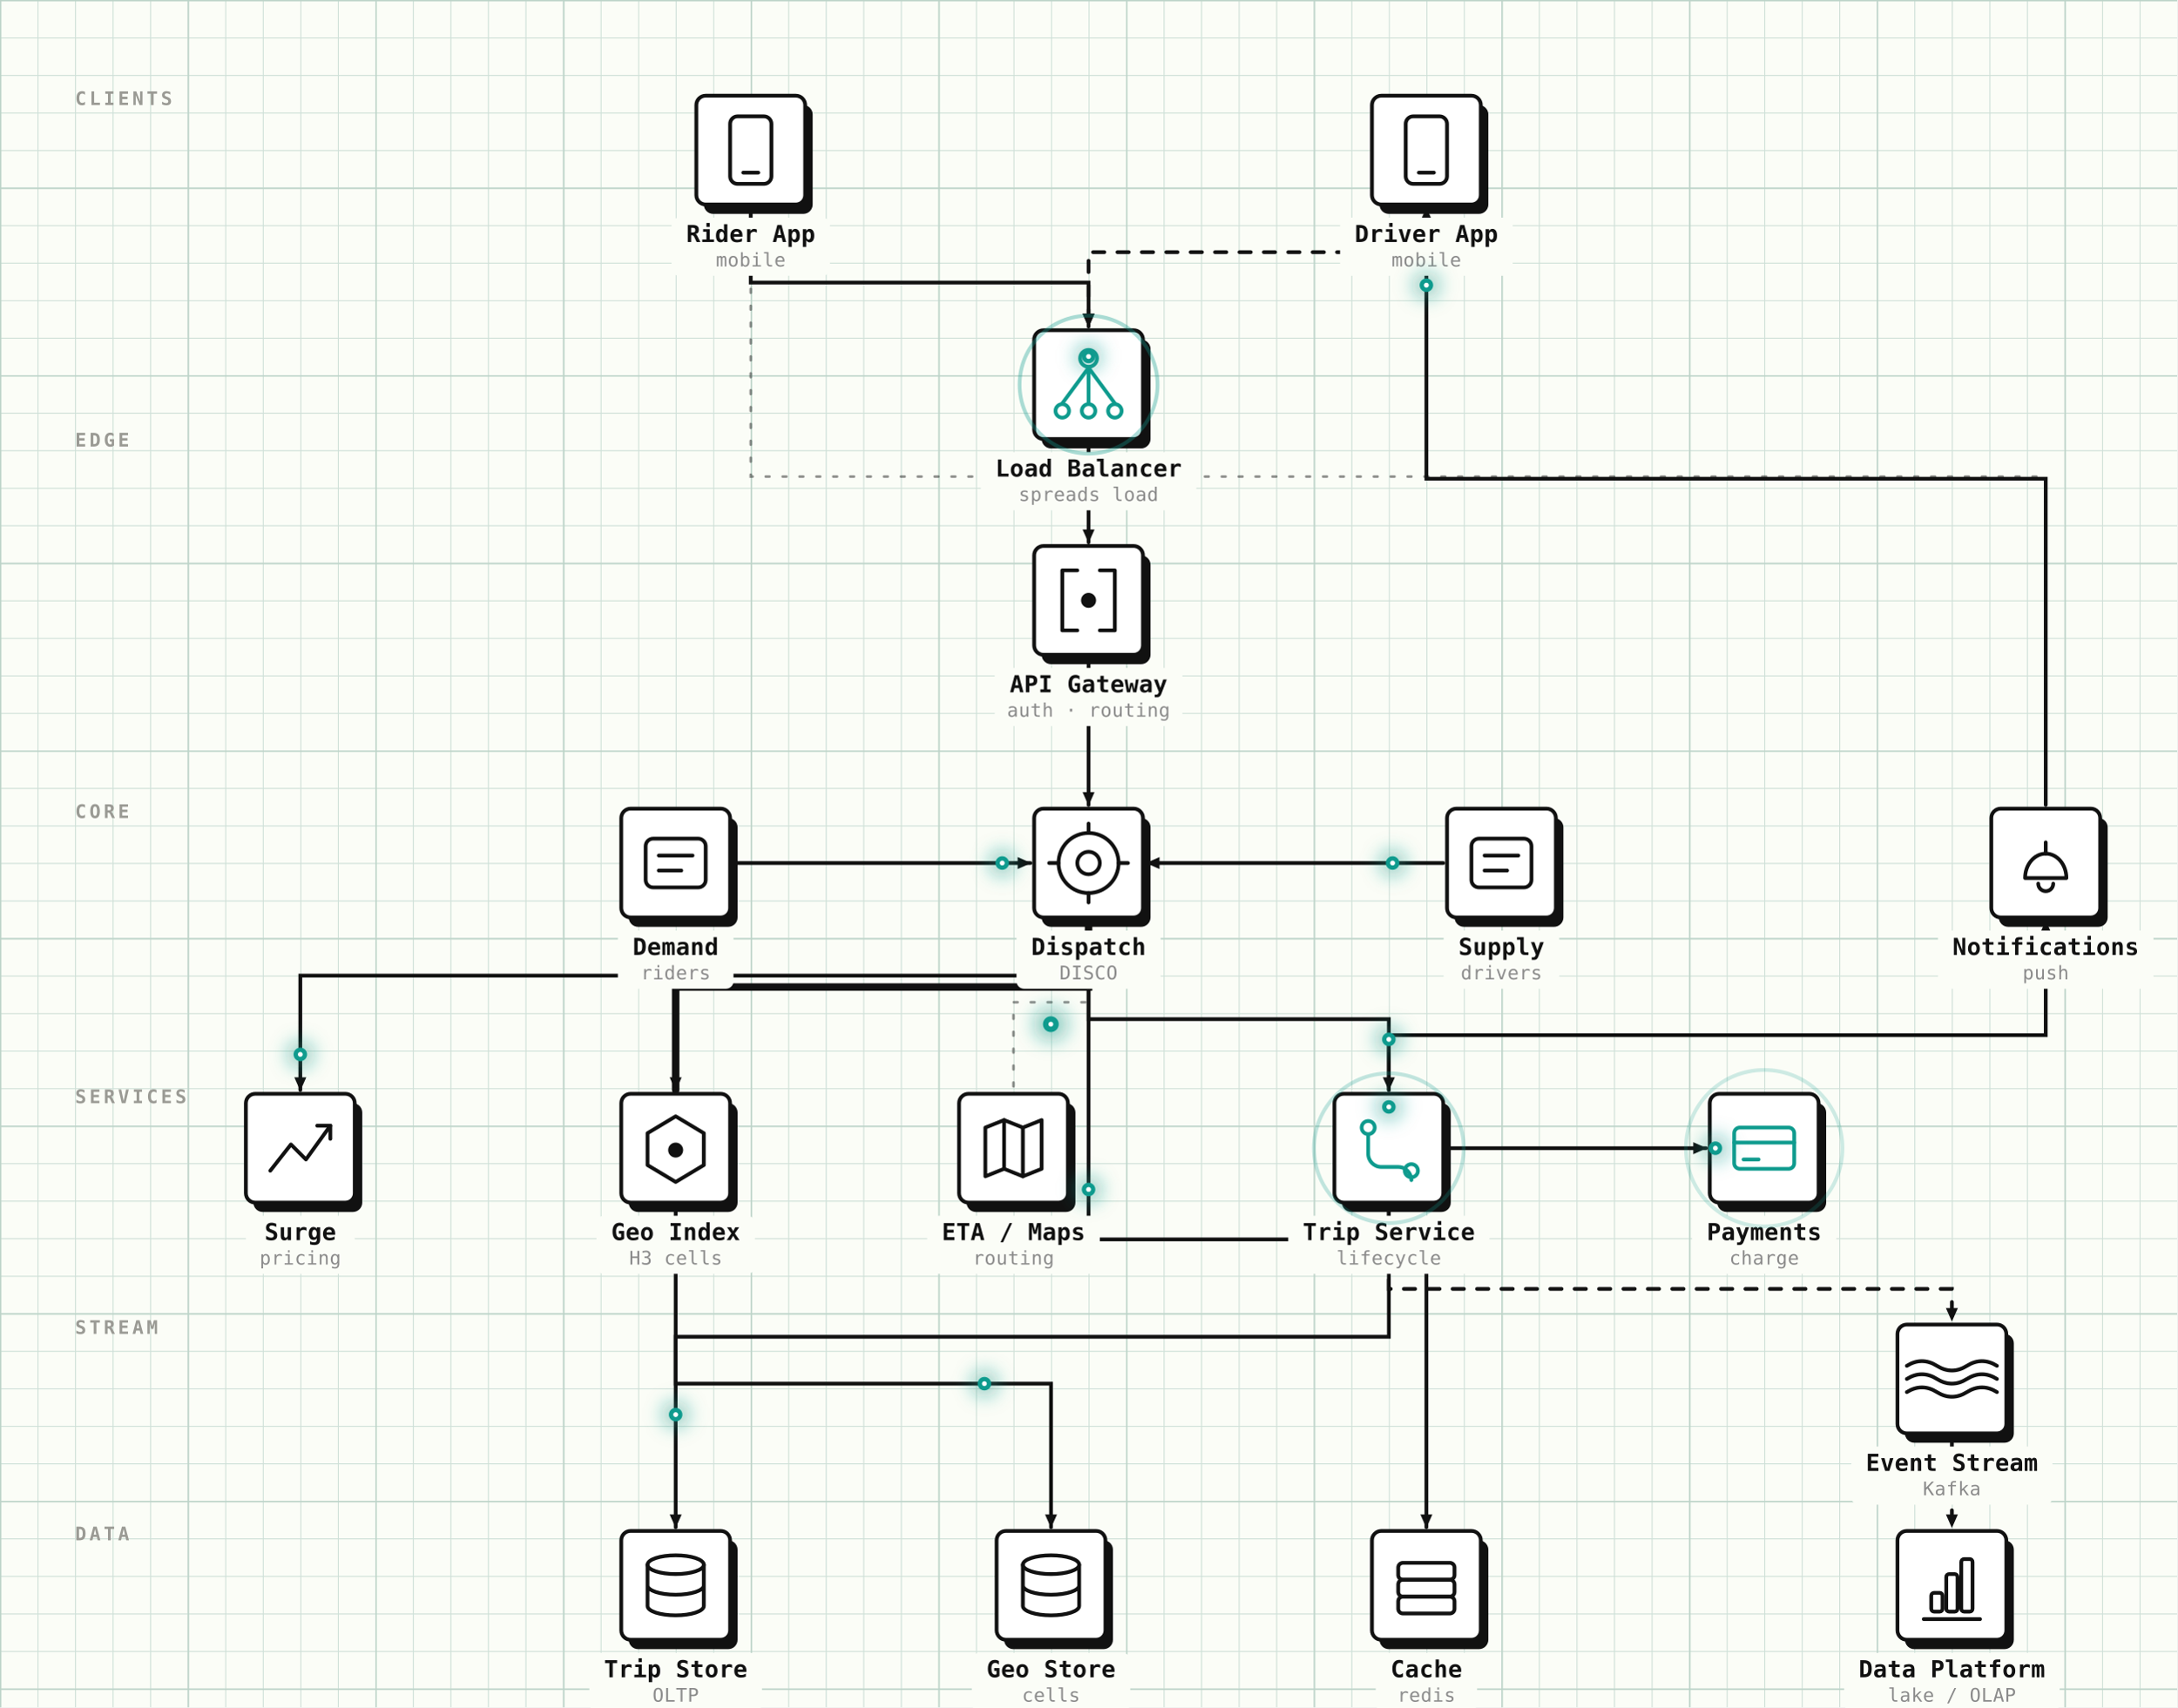
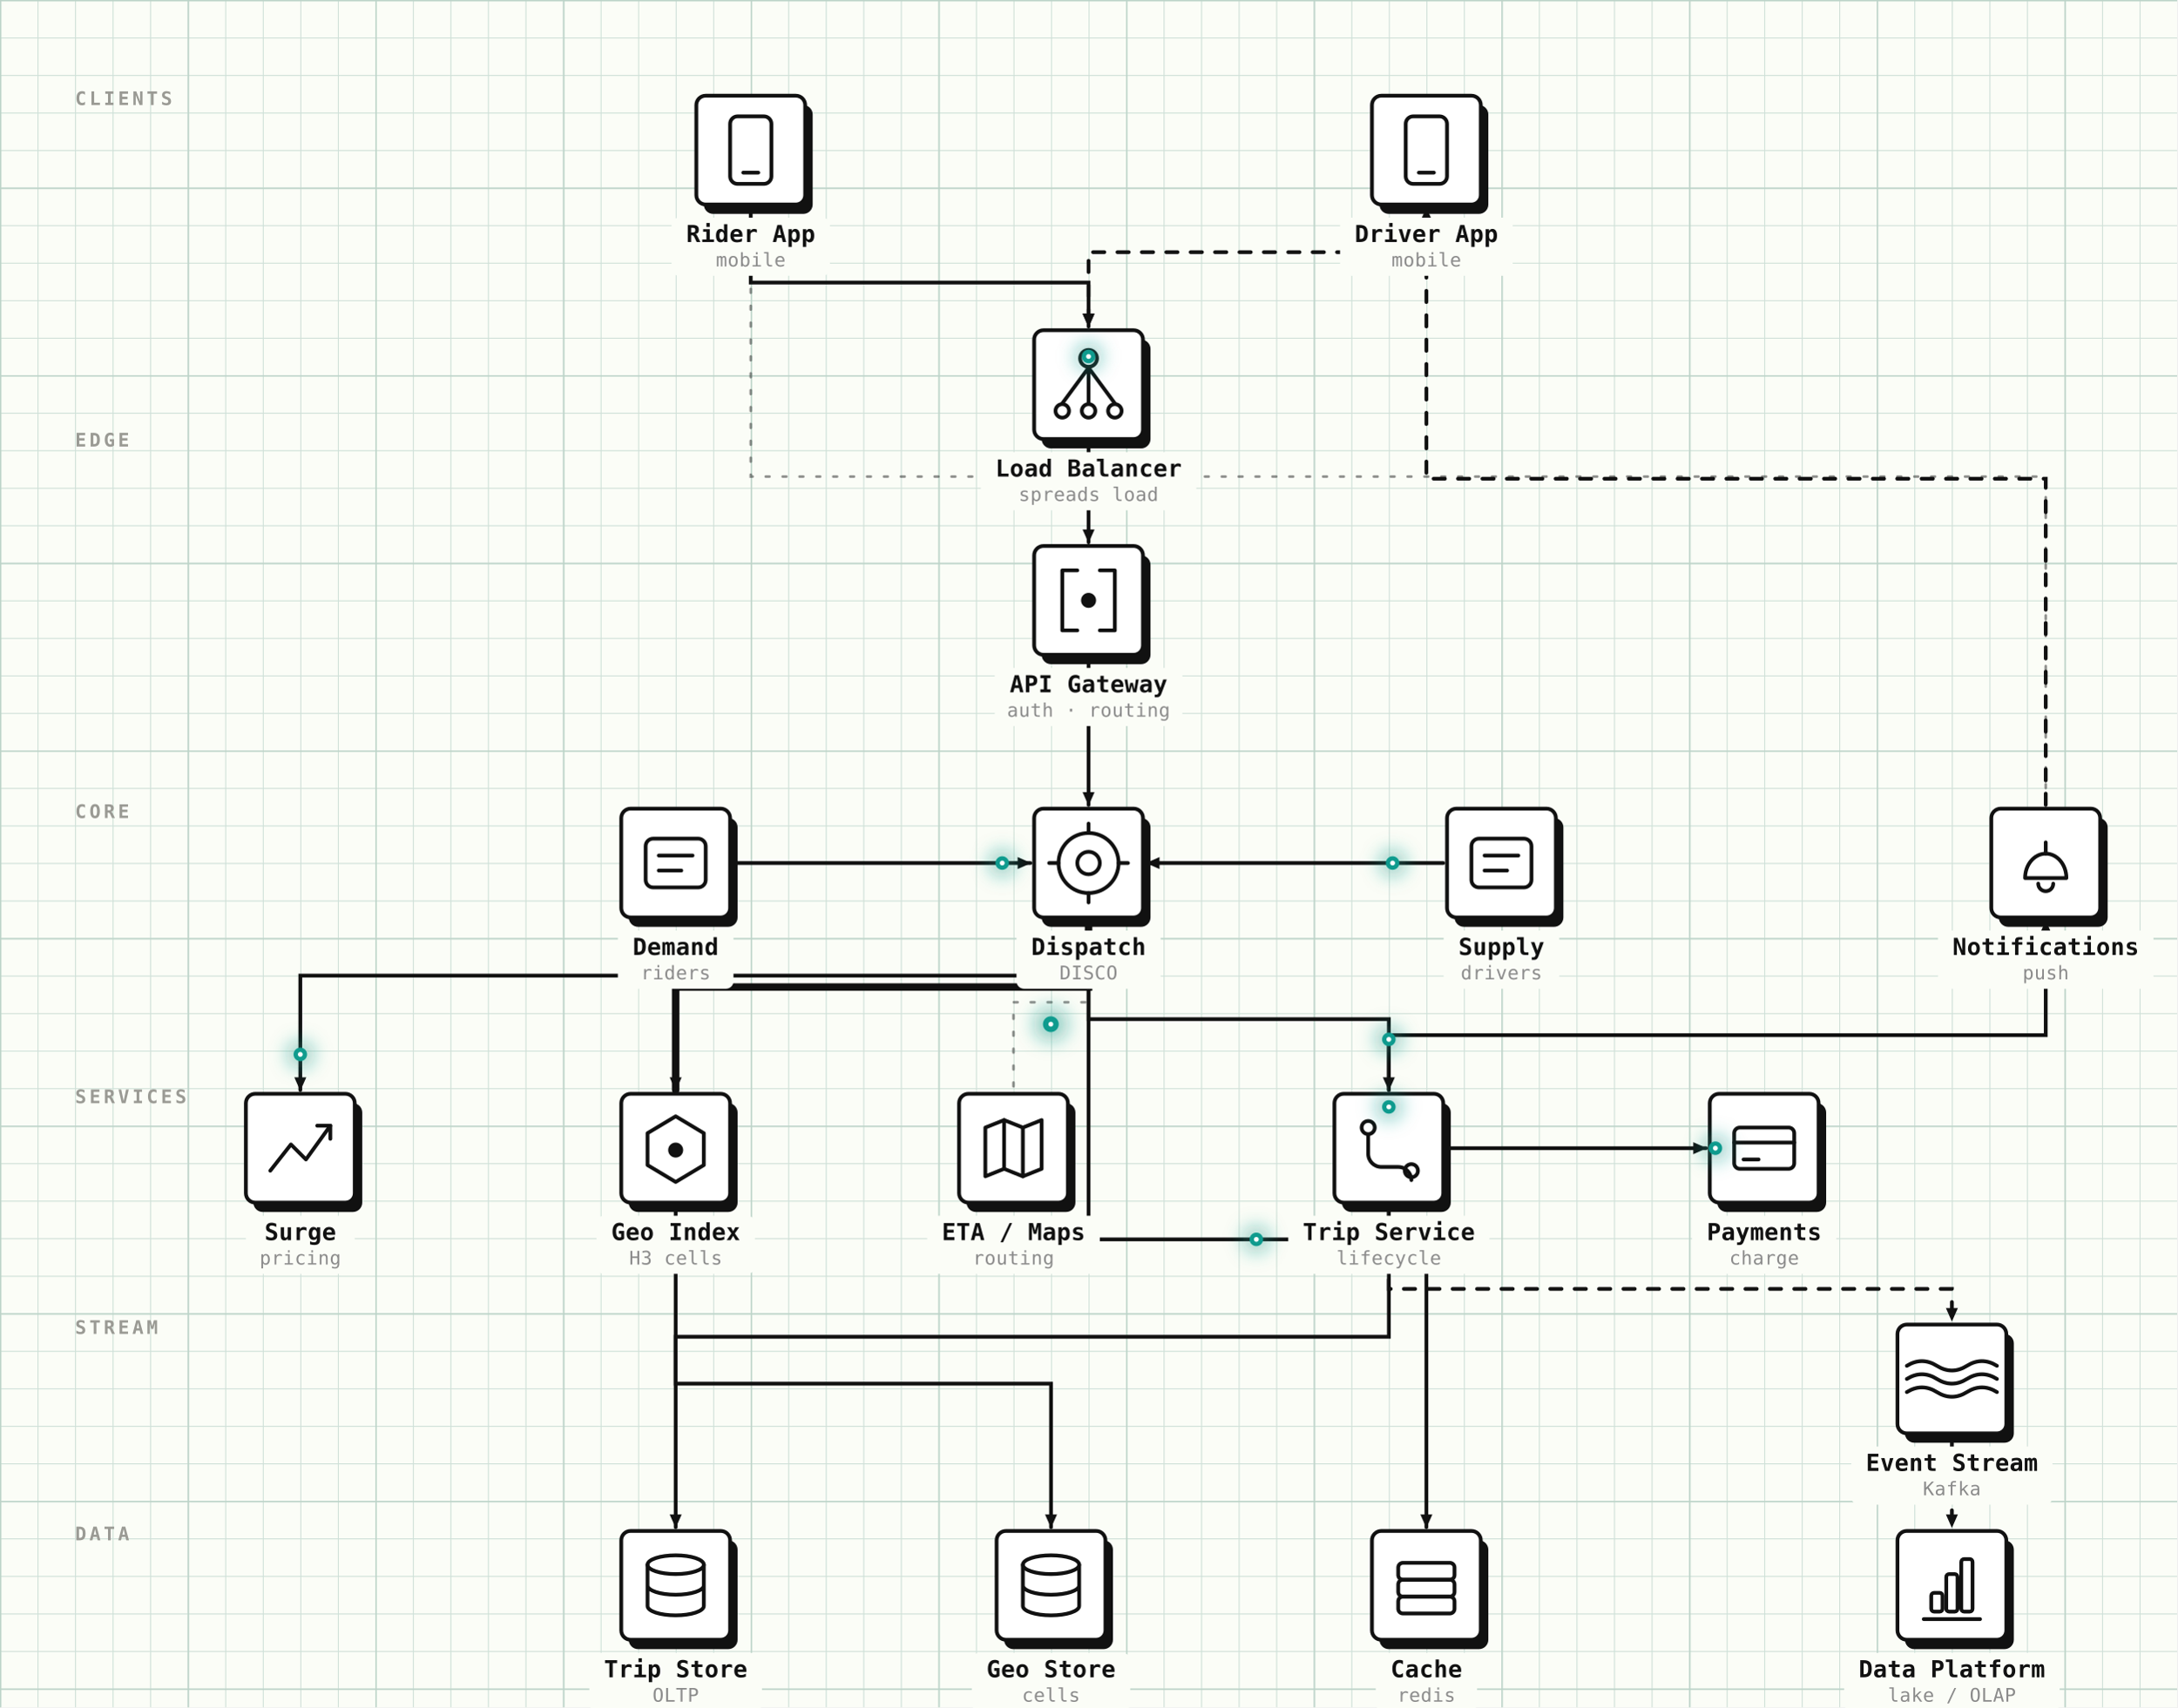
<svg xmlns="http://www.w3.org/2000/svg" viewBox="0 0 1160 910" class="df-svg" role="img" aria-label="Anatomy of a dispatch. Components: Rider App, Driver App, Load Balancer, API Gateway, Demand, Dispatch, Supply, Surge, Geo Index, ETA / Maps, Trip Service, Payments, Notifications, Event Stream, Trip Store, Geo Store, Cache, Data Platform.">
  <style>.df-wrap{font-family:ui-sans-serif,system-ui,-apple-system,'Segoe UI',Roboto,sans-serif;color:#111}
.df-badge{font-family:ui-monospace,Menlo,monospace;font-size:11px;letter-spacing:.2em;text-transform:uppercase;color:#111;background:#ffd23f;display:inline-block;padding:4px 9px;border:2px solid #111;border-radius:4px;box-shadow:2px 2px 0 #111}
.df-title{font-size:clamp(22px,3.3vw,33px);letter-spacing:-.02em;margin:12px 0 6px;font-weight:800}
.df-sub{color:#444;font-size:14.5px;max-width:82ch;margin:0 0 14px;line-height:1.5}
.df-legend{display:inline-flex;flex-wrap:wrap;gap:0;align-items:stretch;background:#fff;border:2px solid #111;border-radius:8px;box-shadow:3px 3px 0 #111;overflow:hidden;font-family:ui-monospace,Menlo,monospace}
.df-legend .k{display:flex;align-items:center;gap:9px;padding:11px 15px;border-right:2px solid #111;font-size:12.5px;font-weight:700;white-space:nowrap}
.df-legend .k:last-child{border-right:0}
.df-legend .g{font-weight:400;color:#777;font-size:11px}
.df-legend .lbl{font-size:10px;letter-spacing:.16em;text-transform:uppercase;padding:11px 12px;background:#111;color:#fff;display:flex;align-items:center}
.df-svg{display:block;width:100%;height:auto;margin-top:14px}
.df-gl{fill:none;stroke:currentColor;stroke-linecap:round;stroke-linejoin:round}
.df-gl.df-f{fill:currentColor}
.df-nm{font-family:ui-monospace,Menlo,monospace;font-size:12.5px;font-weight:700;letter-spacing:.01em;fill:#111}
.df-ns{font-family:ui-monospace,Menlo,monospace;font-size:10px;letter-spacing:.02em;fill:#8a8a8a}
.df-tl{font-family:ui-monospace,Menlo,monospace;font-size:10px;font-weight:700;letter-spacing:.16em;fill:#9a9a94}</style>
  <defs>
    <filter id="df-glow" x="-200%" y="-200%" width="500%" height="500%">
      <feGaussianBlur stdDeviation="5" />
    </filter>
    <marker id="df-arrow" viewBox="0 0 10 10" refX="8.5" refY="5" markerWidth="8" markerHeight="8" orient="auto" markerUnits="userSpaceOnUse">
      <path d="M0 1 L9 5 L0 9 Z" fill="#111" />
    </marker>
    <pattern id="df-gp" width="20" height="20" patternUnits="userSpaceOnUse">
      <path d="M20 0 H0 V20" fill="none" stroke="#cfe0d8" stroke-width="1" />
    </pattern>
    <pattern id="df-gp2" width="100" height="100" patternUnits="userSpaceOnUse">
      <path d="M100 0 H0 V100" fill="none" stroke="#bcd3c8" stroke-width="1.4" />
    </pattern>
  </defs>
  <rect x="0" y="0" width="1160" height="910" fill="#fbfdf7" />
  <rect x="0" y="0" width="1160" height="910" fill="url(#df-gp)" />
  <rect x="0" y="0" width="1160" height="910" fill="url(#df-gp2)" />
  <text x="40" y="56" class="df-tl" text-anchor="start">CLIENTS</text>
  <text x="40" y="238" class="df-tl" text-anchor="start">EDGE</text>
  <text x="40" y="436" class="df-tl" text-anchor="start">CORE</text>
  <text x="40" y="588" class="df-tl" text-anchor="start">SERVICES</text>
  <text x="40" y="711" class="df-tl" text-anchor="start">STREAM</text>
  <text x="40" y="821" class="df-tl" text-anchor="start">DATA</text>
  <path d="M400 111 L 400 150.6 L 580 150.6 L 580 174" fill="none" stroke="#111" stroke-width="2" stroke-opacity="1" stroke-dasharray="none" stroke-linecap="round" marker-end="url(#df-arrow)" />
  <path d="M580 236 L 580 289" fill="none" stroke="#111" stroke-width="2" stroke-opacity="1" stroke-dasharray="none" stroke-linecap="round" marker-end="url(#df-arrow)" />
  <path d="M580 351 L 580 429" fill="none" stroke="#111" stroke-width="2" stroke-opacity="1" stroke-dasharray="none" stroke-linecap="round" marker-end="url(#df-arrow)" />
  <path d="M391 460 L 549 460" fill="none" stroke="#111" stroke-width="2" stroke-opacity="1" stroke-dasharray="none" stroke-linecap="round" marker-end="url(#df-arrow)" />
  <path d="M769 460 L 611 460" fill="none" stroke="#111" stroke-width="2" stroke-opacity="1" stroke-dasharray="none" stroke-linecap="round" marker-end="url(#df-arrow)" />
  <path d="M580 491 L 580 526.1 L 360 526.1 L 360 581" fill="none" stroke="#111" stroke-width="4" stroke-opacity="1" stroke-dasharray="none" stroke-linecap="round" marker-end="url(#df-arrow)" />
  <path d="M580 491 L 580 520 L 160 520 L 160 581" fill="none" stroke="#111" stroke-width="2" stroke-opacity="1" stroke-dasharray="none" stroke-linecap="round" marker-end="url(#df-arrow)" />
  <path d="M580 491 L 580 543.2 L 740 543.2 L 740 581" fill="none" stroke="#111" stroke-width="2" stroke-opacity="1" stroke-dasharray="none" stroke-linecap="round" marker-end="url(#df-arrow)" />
  <path d="M771 612 L 909 612" fill="none" stroke="#111" stroke-width="2" stroke-opacity="1" stroke-dasharray="none" stroke-linecap="round" marker-end="url(#df-arrow)" />
  <path d="M740 581 L 740 551.75 L 1090 551.75 L 1090 491" fill="none" stroke="#111" stroke-width="2" stroke-opacity="1" stroke-dasharray="none" stroke-linecap="round" marker-end="url(#df-arrow)" />
-   <path d="M1090 429 L 1090 255.15 L 760 255.15 L 760 111" fill="none" stroke="#111" stroke-width="2" stroke-opacity="1" stroke-dasharray="none" stroke-linecap="round" marker-end="url(#df-arrow)" />
  <path d="M740 643 L 740 712.5 L 360 712.5 L 360 814" fill="none" stroke="#111" stroke-width="2" stroke-opacity="1" stroke-dasharray="none" stroke-linecap="round" marker-end="url(#df-arrow)" />
  <path d="M360 643 L 360 737.5 L 560 737.5 L 560 814" fill="none" stroke="#111" stroke-width="2" stroke-opacity="1" stroke-dasharray="none" stroke-linecap="round" marker-end="url(#df-arrow)" />
  <path d="M580 491 L 580 660.6 L 760 660.6 L 760 814" fill="none" stroke="#111" stroke-width="2" stroke-opacity="1" stroke-dasharray="none" stroke-linecap="round" marker-end="url(#df-arrow)" />
  <path d="M760 111 L 760 134.4 L 580 134.4 L 580 174" fill="none" stroke="#111" stroke-width="2" stroke-opacity="1" stroke-dasharray="6 7" stroke-linecap="round" marker-end="url(#df-arrow)" />
+   <path d="M1090 429 L 1090 255.15 L 760 255.15 L 760 111" fill="none" stroke="#111" stroke-width="2" stroke-opacity="1" stroke-dasharray="6 7" stroke-linecap="round" marker-end="url(#df-arrow)" />
  <path d="M740 643 L 740 687 L 1040 687 L 1040 704" fill="none" stroke="#111" stroke-width="2" stroke-opacity="1" stroke-dasharray="6 7" stroke-linecap="round" marker-end="url(#df-arrow)" />
  <path d="M1040 766 L 1040 814" fill="none" stroke="#111" stroke-width="2" stroke-opacity="1" stroke-dasharray="6 7" stroke-linecap="round" marker-end="url(#df-arrow)" />
  <path d="M580 491 L 580 534.2 L 540 534.2 L 540 581" fill="none" stroke="#111" stroke-width="1.4" stroke-opacity="0.45" stroke-dasharray="2 7" stroke-linecap="round" />
  <path d="M1090 429 L 1090 254 L 400 254 L 400 111" fill="none" stroke="#111" stroke-width="1.4" stroke-opacity="0.45" stroke-dasharray="2 7" stroke-linecap="round" />
  <g transform="translate(400,80)">
    <rect x="-25" y="-24" width="58" height="58" rx="5" fill="#111" />
    <rect x="-29" y="-29" width="58" height="58" rx="5" fill="#fff" stroke="#111" stroke-width="2" />
    <g stroke-width="2" style="color:#111">
      <rect x="-11" y="-18" width="22" height="36" rx="4" class="df-gl" />
      <path d="M-4 12 h8" class="df-gl" />
    </g>
  </g>
  <rect x="357.8" y="116" width="84.4" height="31" rx="4" fill="#fbfdf7" />
  <text x="400" y="129" class="df-nm" text-anchor="middle">Rider App</text>
  <text x="400" y="142" class="df-ns" text-anchor="middle">mobile</text>
  <g transform="translate(760,80)">
    <rect x="-25" y="-24" width="58" height="58" rx="5" fill="#111" />
    <rect x="-29" y="-29" width="58" height="58" rx="5" fill="#fff" stroke="#111" stroke-width="2" />
    <g stroke-width="2" style="color:#111">
      <rect x="-11" y="-18" width="22" height="36" rx="4" class="df-gl" />
      <path d="M-4 12 h8" class="df-gl" />
    </g>
  </g>
  <rect x="714" y="116" width="92" height="31" rx="4" fill="#fbfdf7" />
  <text x="760" y="129" class="df-nm" text-anchor="middle">Driver App</text>
  <text x="760" y="142" class="df-ns" text-anchor="middle">mobile</text>
  <g transform="translate(580,205)">
    <rect x="-25" y="-24" width="58" height="58" rx="5" fill="#111" />
    <rect x="-29" y="-29" width="58" height="58" rx="5" fill="#fff" stroke="#111" stroke-width="2" />
-     <g stroke-width="2" style="color: rgb(15, 155, 142);">
+     <g stroke-width="2" style="color:#111">
      <circle cx="0" cy="-14" r="4.5" class="df-gl" />
      <path d="M0 -9 L-14 10 M0 -9 L0 10 M0 -9 L14 10" class="df-gl" />
      <circle cx="-14" cy="14" r="3.6" class="df-gl" />
      <circle cx="0" cy="14" r="3.6" class="df-gl" />
      <circle cx="14" cy="14" r="3.6" class="df-gl" />
    </g>
  </g>
  <rect x="522.6" y="241" width="114.8" height="31" rx="4" fill="#fbfdf7" />
  <text x="580" y="254" class="df-nm" text-anchor="middle">Load Balancer</text>
  <text x="580" y="267" class="df-ns" text-anchor="middle">spreads load</text>
  <g transform="translate(580,320)">
    <rect x="-25" y="-24" width="58" height="58" rx="5" fill="#111" />
    <rect x="-29" y="-29" width="58" height="58" rx="5" fill="#fff" stroke="#111" stroke-width="2" />
    <g stroke-width="2" style="color:#111">
      <path d="M-6 -16 h-8 v32 h8 M6 -16 h8 v32 h-8" class="df-gl" />
      <circle cx="0" cy="0" r="3" class="df-gl df-f" />
    </g>
  </g>
  <rect x="530" y="356" width="100" height="31" rx="4" fill="#fbfdf7" />
  <text x="580" y="369" class="df-nm" text-anchor="middle">API Gateway</text>
  <text x="580" y="382" class="df-ns" text-anchor="middle">auth · routing</text>
  <g transform="translate(360,460)">
    <rect x="-25" y="-24" width="58" height="58" rx="5" fill="#111" />
    <rect x="-29" y="-29" width="58" height="58" rx="5" fill="#fff" stroke="#111" stroke-width="2" />
    <g stroke-width="2" style="color:#111">
      <rect x="-16" y="-13" width="32" height="26" rx="4" class="df-gl" />
      <path d="M-9 -4 h18 M-9 4 h12" class="df-gl" />
    </g>
  </g>
  <rect x="329.2" y="496" width="61.6" height="31" rx="4" fill="#fbfdf7" />
  <text x="360" y="509" class="df-nm" text-anchor="middle">Demand</text>
  <text x="360" y="522" class="df-ns" text-anchor="middle">riders</text>
  <g transform="translate(580,460)">
    <rect x="-25" y="-24" width="58" height="58" rx="5" fill="#111" />
    <rect x="-29" y="-29" width="58" height="58" rx="5" fill="#fff" stroke="#111" stroke-width="2" />
    <g stroke-width="2" style="color:#111">
      <circle cx="0" cy="0" r="16" class="df-gl" />
      <circle cx="0" cy="0" r="6" class="df-gl" />
      <path d="M0 -16 v-5 M0 16 v5 M-16 0 h-5 M16 0 h5" class="df-gl" />
    </g>
  </g>
  <rect x="541.6" y="496" width="76.8" height="31" rx="4" fill="#fbfdf7" />
  <text x="580" y="509" class="df-nm" text-anchor="middle">Dispatch</text>
  <text x="580" y="522" class="df-ns" text-anchor="middle">DISCO</text>
  <g transform="translate(800,460)">
    <rect x="-25" y="-24" width="58" height="58" rx="5" fill="#111" />
    <rect x="-29" y="-29" width="58" height="58" rx="5" fill="#fff" stroke="#111" stroke-width="2" />
    <g stroke-width="2" style="color:#111">
      <rect x="-16" y="-13" width="32" height="26" rx="4" class="df-gl" />
      <path d="M-9 -4 h18 M-9 4 h12" class="df-gl" />
    </g>
  </g>
  <rect x="769.2" y="496" width="61.6" height="31" rx="4" fill="#fbfdf7" />
  <text x="800" y="509" class="df-nm" text-anchor="middle">Supply</text>
  <text x="800" y="522" class="df-ns" text-anchor="middle">drivers</text>
  <g transform="translate(160,612)">
    <rect x="-25" y="-24" width="58" height="58" rx="5" fill="#111" />
    <rect x="-29" y="-29" width="58" height="58" rx="5" fill="#fff" stroke="#111" stroke-width="2" />
    <g stroke-width="2" style="color:#111">
      <path d="M-16 12 L-5 -2 L3 6 L16 -12" class="df-gl" />
      <path d="M9 -12 h7 v7" class="df-gl" />
    </g>
  </g>
  <rect x="131" y="648" width="58" height="31" rx="4" fill="#fbfdf7" />
  <text x="160" y="661" class="df-nm" text-anchor="middle">Surge</text>
  <text x="160" y="674" class="df-ns" text-anchor="middle">pricing</text>
  <g transform="translate(360,612)">
    <rect x="-25" y="-24" width="58" height="58" rx="5" fill="#111" />
    <rect x="-29" y="-29" width="58" height="58" rx="5" fill="#fff" stroke="#111" stroke-width="2" />
    <g stroke-width="2" style="color:#111">
      <path d="M0 -17 L15 -8 L15 9 L0 18 L-15 9 L-15 -8 Z" class="df-gl" />
      <circle cx="0" cy="1" r="3" class="df-gl df-f" />
    </g>
  </g>
  <rect x="317.8" y="648" width="84.4" height="31" rx="4" fill="#fbfdf7" />
  <text x="360" y="661" class="df-nm" text-anchor="middle">Geo Index</text>
  <text x="360" y="674" class="df-ns" text-anchor="middle">H3 cells</text>
  <g transform="translate(540,612)">
    <rect x="-25" y="-24" width="58" height="58" rx="5" fill="#111" />
    <rect x="-29" y="-29" width="58" height="58" rx="5" fill="#fff" stroke="#111" stroke-width="2" />
    <g stroke-width="2" style="color:#111">
      <path d="M-15 -11 l10 -4 l10 4 l10 -4 v26 l-10 4 l-10 -4 l-10 4 Z" class="df-gl" />
      <path d="M-5 -15 v26 M5 -11 v26" class="df-gl" />
    </g>
  </g>
  <rect x="494" y="648" width="92" height="31" rx="4" fill="#fbfdf7" />
  <text x="540" y="661" class="df-nm" text-anchor="middle">ETA / Maps</text>
  <text x="540" y="674" class="df-ns" text-anchor="middle">routing</text>
  <g transform="translate(740,612)">
    <rect x="-25" y="-24" width="58" height="58" rx="5" fill="#111" />
    <rect x="-29" y="-29" width="58" height="58" rx="5" fill="#fff" stroke="#111" stroke-width="2" />
-     <g stroke-width="2" style="color: rgb(15, 155, 142);">
+     <g stroke-width="2" style="color:#111">
      <circle cx="-11" cy="-11" r="3.5" class="df-gl" />
      <circle cx="12" cy="12" r="3.5" class="df-gl" />
      <path d="M-11 -7 v10 a7 7 0 0 0 7 7 h9 a7 7 0 0 1 7 7" class="df-gl" />
    </g>
  </g>
  <rect x="686.4" y="648" width="107.2" height="31" rx="4" fill="#fbfdf7" />
  <text x="740" y="661" class="df-nm" text-anchor="middle">Trip Service</text>
  <text x="740" y="674" class="df-ns" text-anchor="middle">lifecycle</text>
  <g transform="translate(940,612)">
    <rect x="-25" y="-24" width="58" height="58" rx="5" fill="#111" />
    <rect x="-29" y="-29" width="58" height="58" rx="5" fill="#fff" stroke="#111" stroke-width="2" />
-     <g stroke-width="2" style="color: rgb(15, 155, 142);">
+     <g stroke-width="2" style="color:#111">
      <rect x="-16" y="-11" width="32" height="22" rx="3" class="df-gl" />
      <path d="M-16 -3 h32 M-11 6 h8" class="df-gl" />
    </g>
  </g>
  <rect x="901.6" y="648" width="76.8" height="31" rx="4" fill="#fbfdf7" />
  <text x="940" y="661" class="df-nm" text-anchor="middle">Payments</text>
  <text x="940" y="674" class="df-ns" text-anchor="middle">charge</text>
  <g transform="translate(1090,460)">
    <rect x="-25" y="-24" width="58" height="58" rx="5" fill="#111" />
    <rect x="-29" y="-29" width="58" height="58" rx="5" fill="#fff" stroke="#111" stroke-width="2" />
    <g stroke-width="2" style="color:#111">
      <path d="M-11 8 a11 13 0 0 1 22 0 Z" class="df-gl" />
      <path d="M-4 11 a4 4 0 0 0 8 0 M0 -5 v-6" class="df-gl" />
    </g>
  </g>
  <rect x="1032.6" y="496" width="114.8" height="31" rx="4" fill="#fbfdf7" />
  <text x="1090" y="509" class="df-nm" text-anchor="middle">Notifications</text>
  <text x="1090" y="522" class="df-ns" text-anchor="middle">push</text>
  <g transform="translate(1040,735)">
    <rect x="-25" y="-24" width="58" height="58" rx="5" fill="#111" />
    <rect x="-29" y="-29" width="58" height="58" rx="5" fill="#fff" stroke="#111" stroke-width="2" />
    <g stroke-width="2" style="color:#111">
      <path d="M-24 -7 q 8 -5 16 0 t 16 0 t 16 0" class="df-gl" />
      <path d="M-24 0 q 8 -5 16 0 t 16 0 t 16 0" class="df-gl" />
      <path d="M-24 7 q 8 -5 16 0 t 16 0 t 16 0" class="df-gl" />
    </g>
  </g>
  <rect x="986.4" y="771" width="107.2" height="31" rx="4" fill="#fbfdf7" />
  <text x="1040" y="784" class="df-nm" text-anchor="middle">Event Stream</text>
  <text x="1040" y="797" class="df-ns" text-anchor="middle">Kafka</text>
  <g transform="translate(360,845)">
    <rect x="-25" y="-24" width="58" height="58" rx="5" fill="#111" />
    <rect x="-29" y="-29" width="58" height="58" rx="5" fill="#fff" stroke="#111" stroke-width="2" />
    <g stroke-width="2" style="color:#111">
      <ellipse cx="0" cy="-11" rx="15" ry="5" class="df-gl" />
      <path d="M-15 -11 V11 a15 5 0 0 0 30 0 V-11 M-15 0 a15 5 0 0 0 30 0" class="df-gl" />
    </g>
  </g>
  <rect x="314" y="881" width="92" height="31" rx="4" fill="#fbfdf7" />
  <text x="360" y="894" class="df-nm" text-anchor="middle">Trip Store</text>
  <text x="360" y="907" class="df-ns" text-anchor="middle">OLTP</text>
  <g transform="translate(560,845)">
    <rect x="-25" y="-24" width="58" height="58" rx="5" fill="#111" />
    <rect x="-29" y="-29" width="58" height="58" rx="5" fill="#fff" stroke="#111" stroke-width="2" />
    <g stroke-width="2" style="color:#111">
      <ellipse cx="0" cy="-11" rx="15" ry="5" class="df-gl" />
      <path d="M-15 -11 V11 a15 5 0 0 0 30 0 V-11 M-15 0 a15 5 0 0 0 30 0" class="df-gl" />
    </g>
  </g>
  <rect x="517.8" y="881" width="84.4" height="31" rx="4" fill="#fbfdf7" />
  <text x="560" y="894" class="df-nm" text-anchor="middle">Geo Store</text>
  <text x="560" y="907" class="df-ns" text-anchor="middle">cells</text>
  <g transform="translate(760,845)">
    <rect x="-25" y="-24" width="58" height="58" rx="5" fill="#111" />
    <rect x="-29" y="-29" width="58" height="58" rx="5" fill="#fff" stroke="#111" stroke-width="2" />
    <g stroke-width="2" style="color:#111">
      <rect x="-15" y="6" width="30" height="9" rx="2.5" class="df-gl" />
      <rect x="-15" y="-3" width="30" height="9" rx="2.5" class="df-gl" />
      <rect x="-15" y="-12" width="30" height="9" rx="2.5" class="df-gl" />
    </g>
  </g>
  <rect x="733" y="881" width="54" height="31" rx="4" fill="#fbfdf7" />
  <text x="760" y="894" class="df-nm" text-anchor="middle">Cache</text>
  <text x="760" y="907" class="df-ns" text-anchor="middle">redis</text>
  <g transform="translate(1040,845)">
    <rect x="-25" y="-24" width="58" height="58" rx="5" fill="#111" />
    <rect x="-29" y="-29" width="58" height="58" rx="5" fill="#fff" stroke="#111" stroke-width="2" />
    <g stroke-width="2" style="color:#111">
      <rect x="-11" y="4" width="6" height="10" rx="1.5" class="df-gl" />
      <rect x="-3" y="-6" width="6" height="20" rx="1.5" class="df-gl" />
      <rect x="5" y="-14" width="6" height="28" rx="1.5" class="df-gl" />
      <path d="M-15 18 h30" class="df-gl" />
    </g>
  </g>
  <rect x="982.6" y="881" width="114.8" height="31" rx="4" fill="#fbfdf7" />
  <text x="1040" y="894" class="df-nm" text-anchor="middle">Data Platform</text>
  <text x="1040" y="907" class="df-ns" text-anchor="middle">lake / OLAP</text>
  <g>
    <circle cx="580" cy="190" r="7" fill="#0f9b8e" filter="url(#df-glow)" fill-opacity="0.5" />
    <circle cx="580" cy="190" r="3.6" fill="#0f9b8e" />
    <circle cx="580" cy="190" r="1.3" fill="#fff" />
    <circle cx="534" cy="460" r="7" fill="#0f9b8e" filter="url(#df-glow)" fill-opacity="0.5" />
    <circle cx="534" cy="460" r="3.6" fill="#0f9b8e" />
    <circle cx="534" cy="460" r="1.3" fill="#fff" />
    <circle cx="742" cy="460" r="7" fill="#0f9b8e" filter="url(#df-glow)" fill-opacity="0.5" />
    <circle cx="742" cy="460" r="3.6" fill="#0f9b8e" />
    <circle cx="742" cy="460" r="1.3" fill="#fff" />
    <circle cx="559.9" cy="545.9" r="9" fill="#0f9b8e" filter="url(#df-glow)" fill-opacity="0.5" />
    <circle cx="559.9" cy="545.9" r="4.2" fill="#0f9b8e" />
    <circle cx="559.9" cy="545.9" r="1.3" fill="#fff" />
    <circle cx="160" cy="562" r="7" fill="#0f9b8e" filter="url(#df-glow)" fill-opacity="0.5" />
    <circle cx="160" cy="562" r="3.6" fill="#0f9b8e" />
    <circle cx="160" cy="562" r="1.3" fill="#fff" />
    <circle cx="740" cy="590" r="7" fill="#0f9b8e" filter="url(#df-glow)" fill-opacity="0.5" />
    <circle cx="740" cy="590" r="3.6" fill="#0f9b8e" />
    <circle cx="740" cy="590" r="1.3" fill="#fff" />
    <circle cx="914" cy="612" r="7" fill="#0f9b8e" filter="url(#df-glow)" fill-opacity="0.5" />
    <circle cx="914" cy="612" r="3.6" fill="#0f9b8e" />
    <circle cx="914" cy="612" r="1.3" fill="#fff" />
    <circle cx="740" cy="554" r="7" fill="#0f9b8e" filter="url(#df-glow)" fill-opacity="0.5" />
    <circle cx="740" cy="554" r="3.6" fill="#0f9b8e" />
    <circle cx="740" cy="554" r="1.3" fill="#fff" />
-     <circle cx="760" cy="152" r="7" fill="#0f9b8e" filter="url(#df-glow)" fill-opacity="0.5" />
-     <circle cx="760" cy="152" r="3.6" fill="#0f9b8e" />
-     <circle cx="760" cy="152" r="1.3" fill="#fff" />
-     <circle cx="360" cy="754" r="7" fill="#0f9b8e" filter="url(#df-glow)" fill-opacity="0.5" />
-     <circle cx="360" cy="754" r="3.6" fill="#0f9b8e" />
-     <circle cx="360" cy="754" r="1.3" fill="#fff" />
-     <circle cx="524.5" cy="737.5" r="7" fill="#0f9b8e" filter="url(#df-glow)" fill-opacity="0.5" />
-     <circle cx="524.5" cy="737.5" r="3.6" fill="#0f9b8e" />
-     <circle cx="524.5" cy="737.5" r="1.3" fill="#fff" />
-     <circle cx="580" cy="634" r="7" fill="#0f9b8e" filter="url(#df-glow)" fill-opacity="0.5" />
-     <circle cx="580" cy="634" r="3.6" fill="#0f9b8e" />
-     <circle cx="580" cy="634" r="1.3" fill="#fff" />
-     <circle cx="580" cy="205" r="36.75" fill="none" stroke="#0f9b8e" stroke-width="2" stroke-opacity="0.344" />
-     <circle cx="740" cy="612" r="39.9" fill="none" stroke="#0f9b8e" stroke-width="2" stroke-opacity="0.247" />
-     <circle cx="940" cy="612" r="41.7" fill="none" stroke="#0f9b8e" stroke-width="2" stroke-opacity="0.193" />
+     <circle cx="669.4" cy="660.6" r="7" fill="#0f9b8e" filter="url(#df-glow)" fill-opacity="0.5" />
+     <circle cx="669.4" cy="660.6" r="3.6" fill="#0f9b8e" />
+     <circle cx="669.4" cy="660.6" r="1.3" fill="#fff" />
  </g>
</svg>
